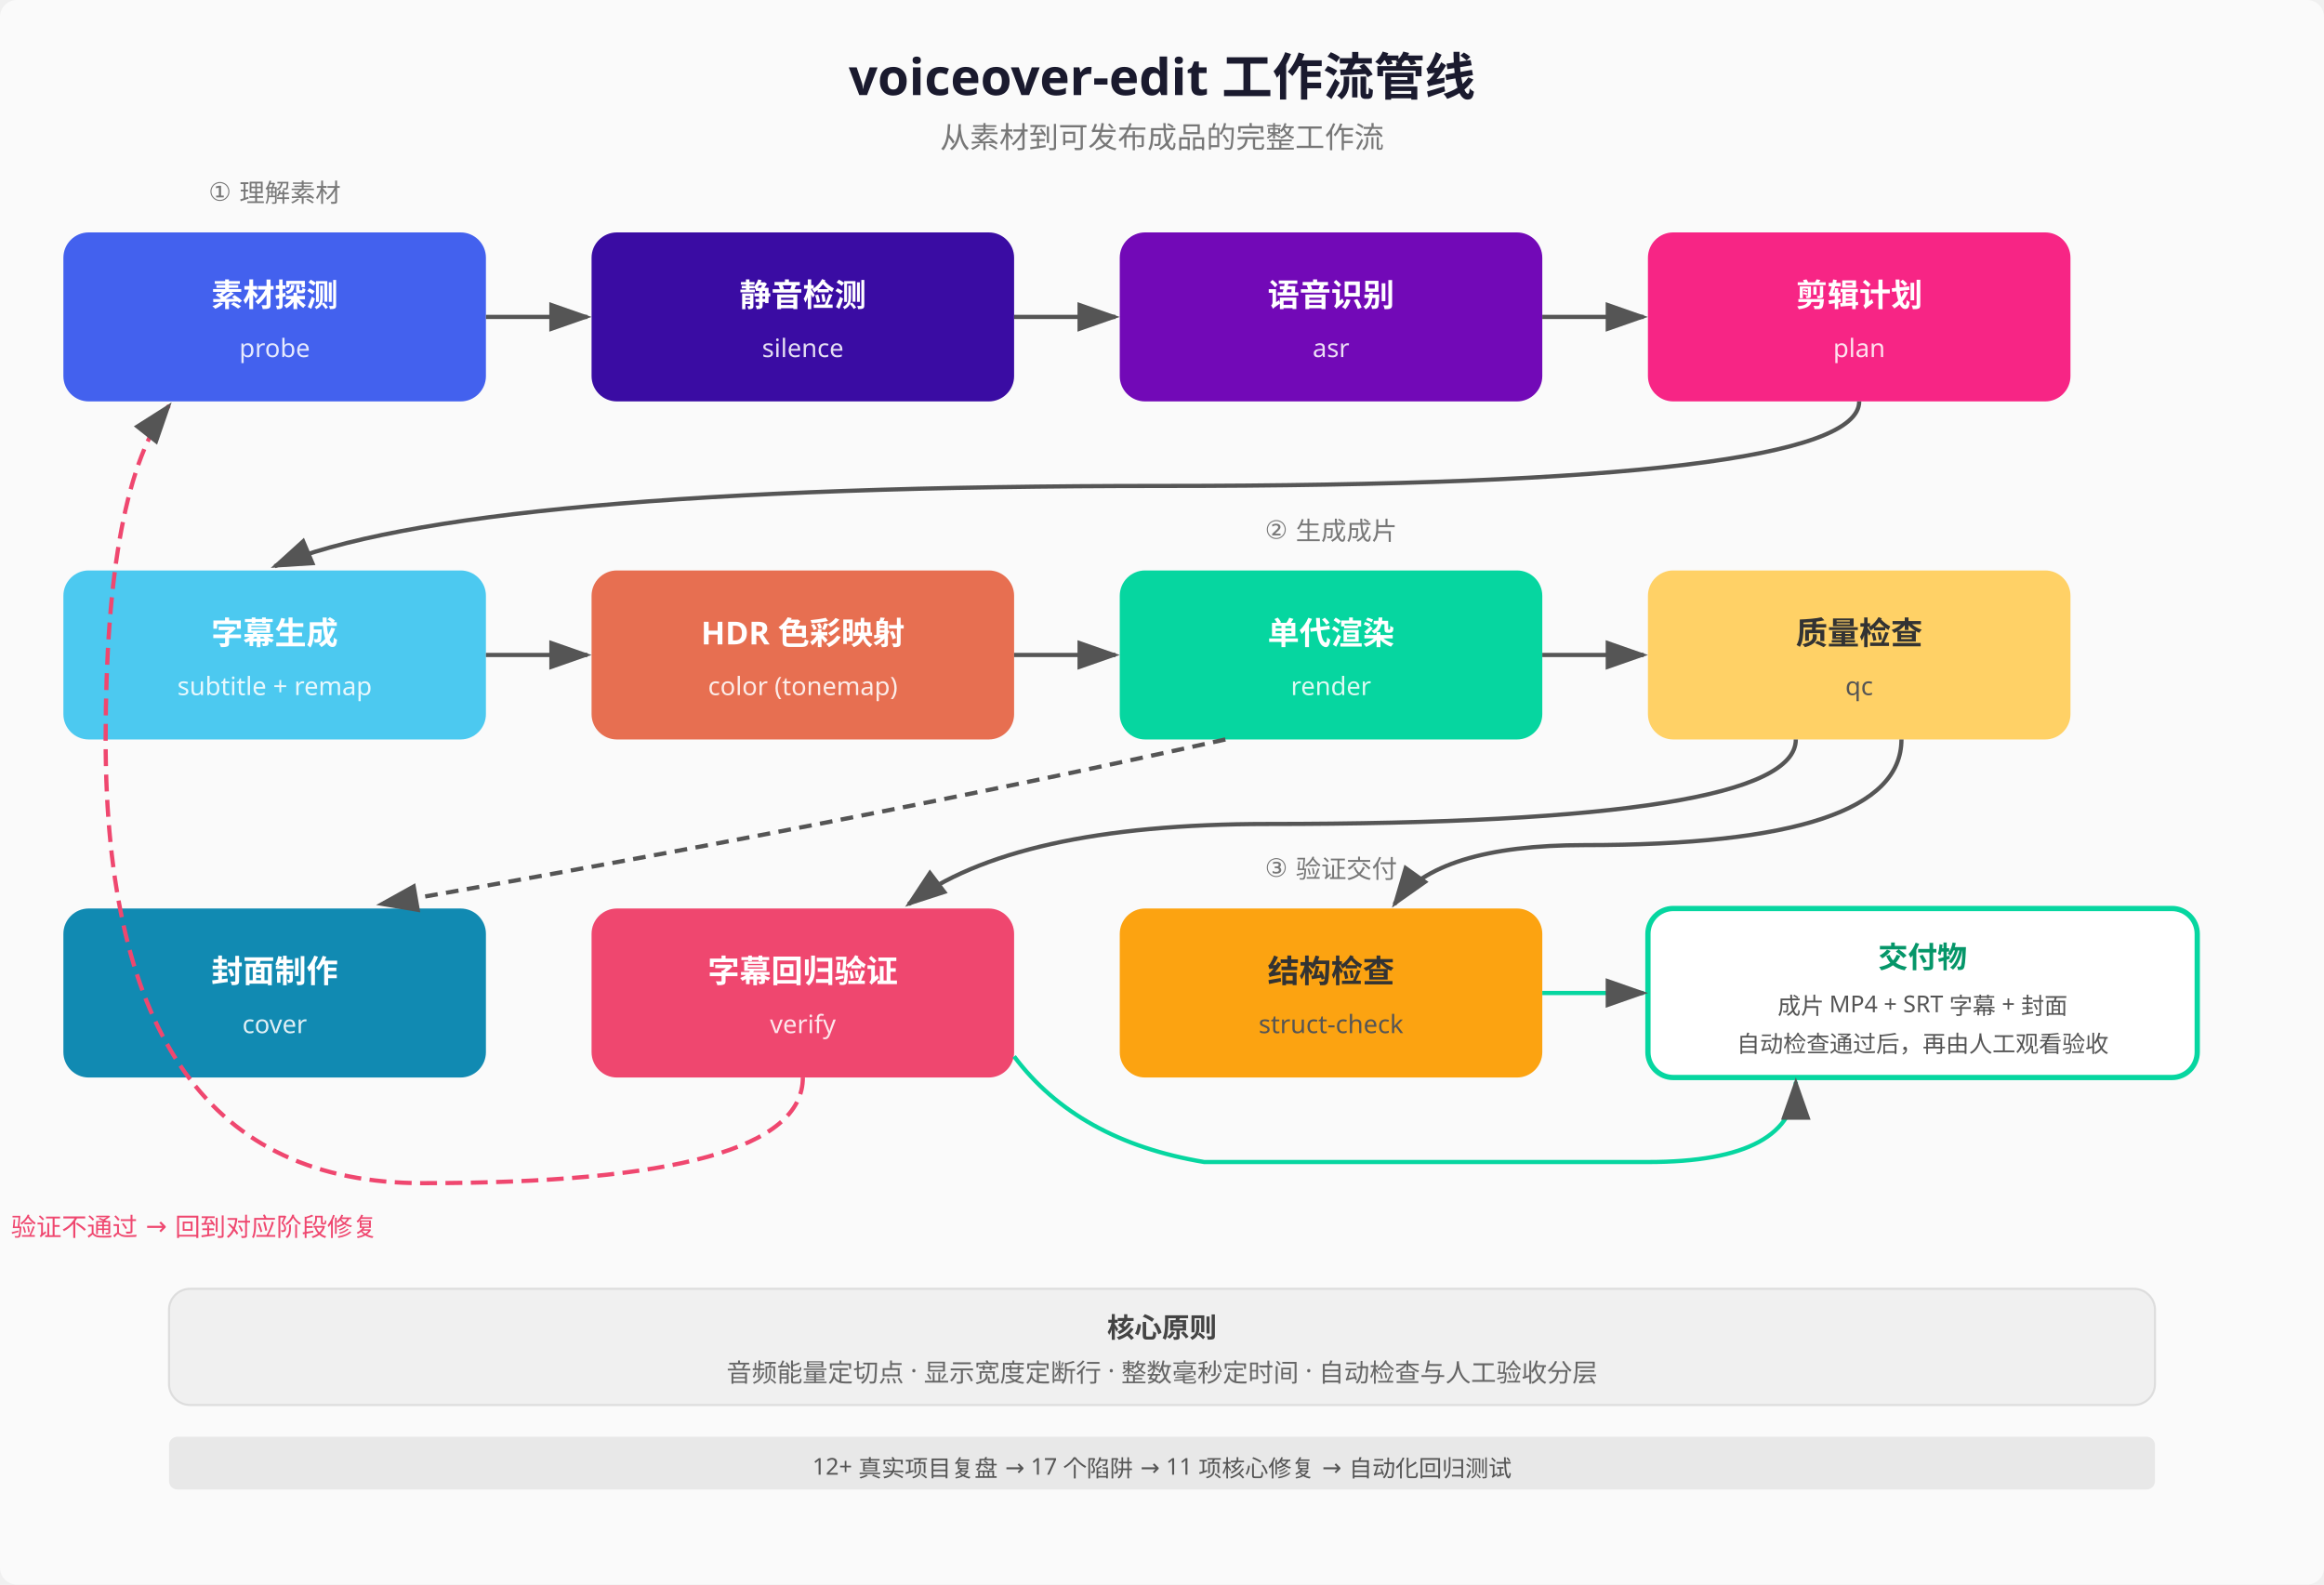
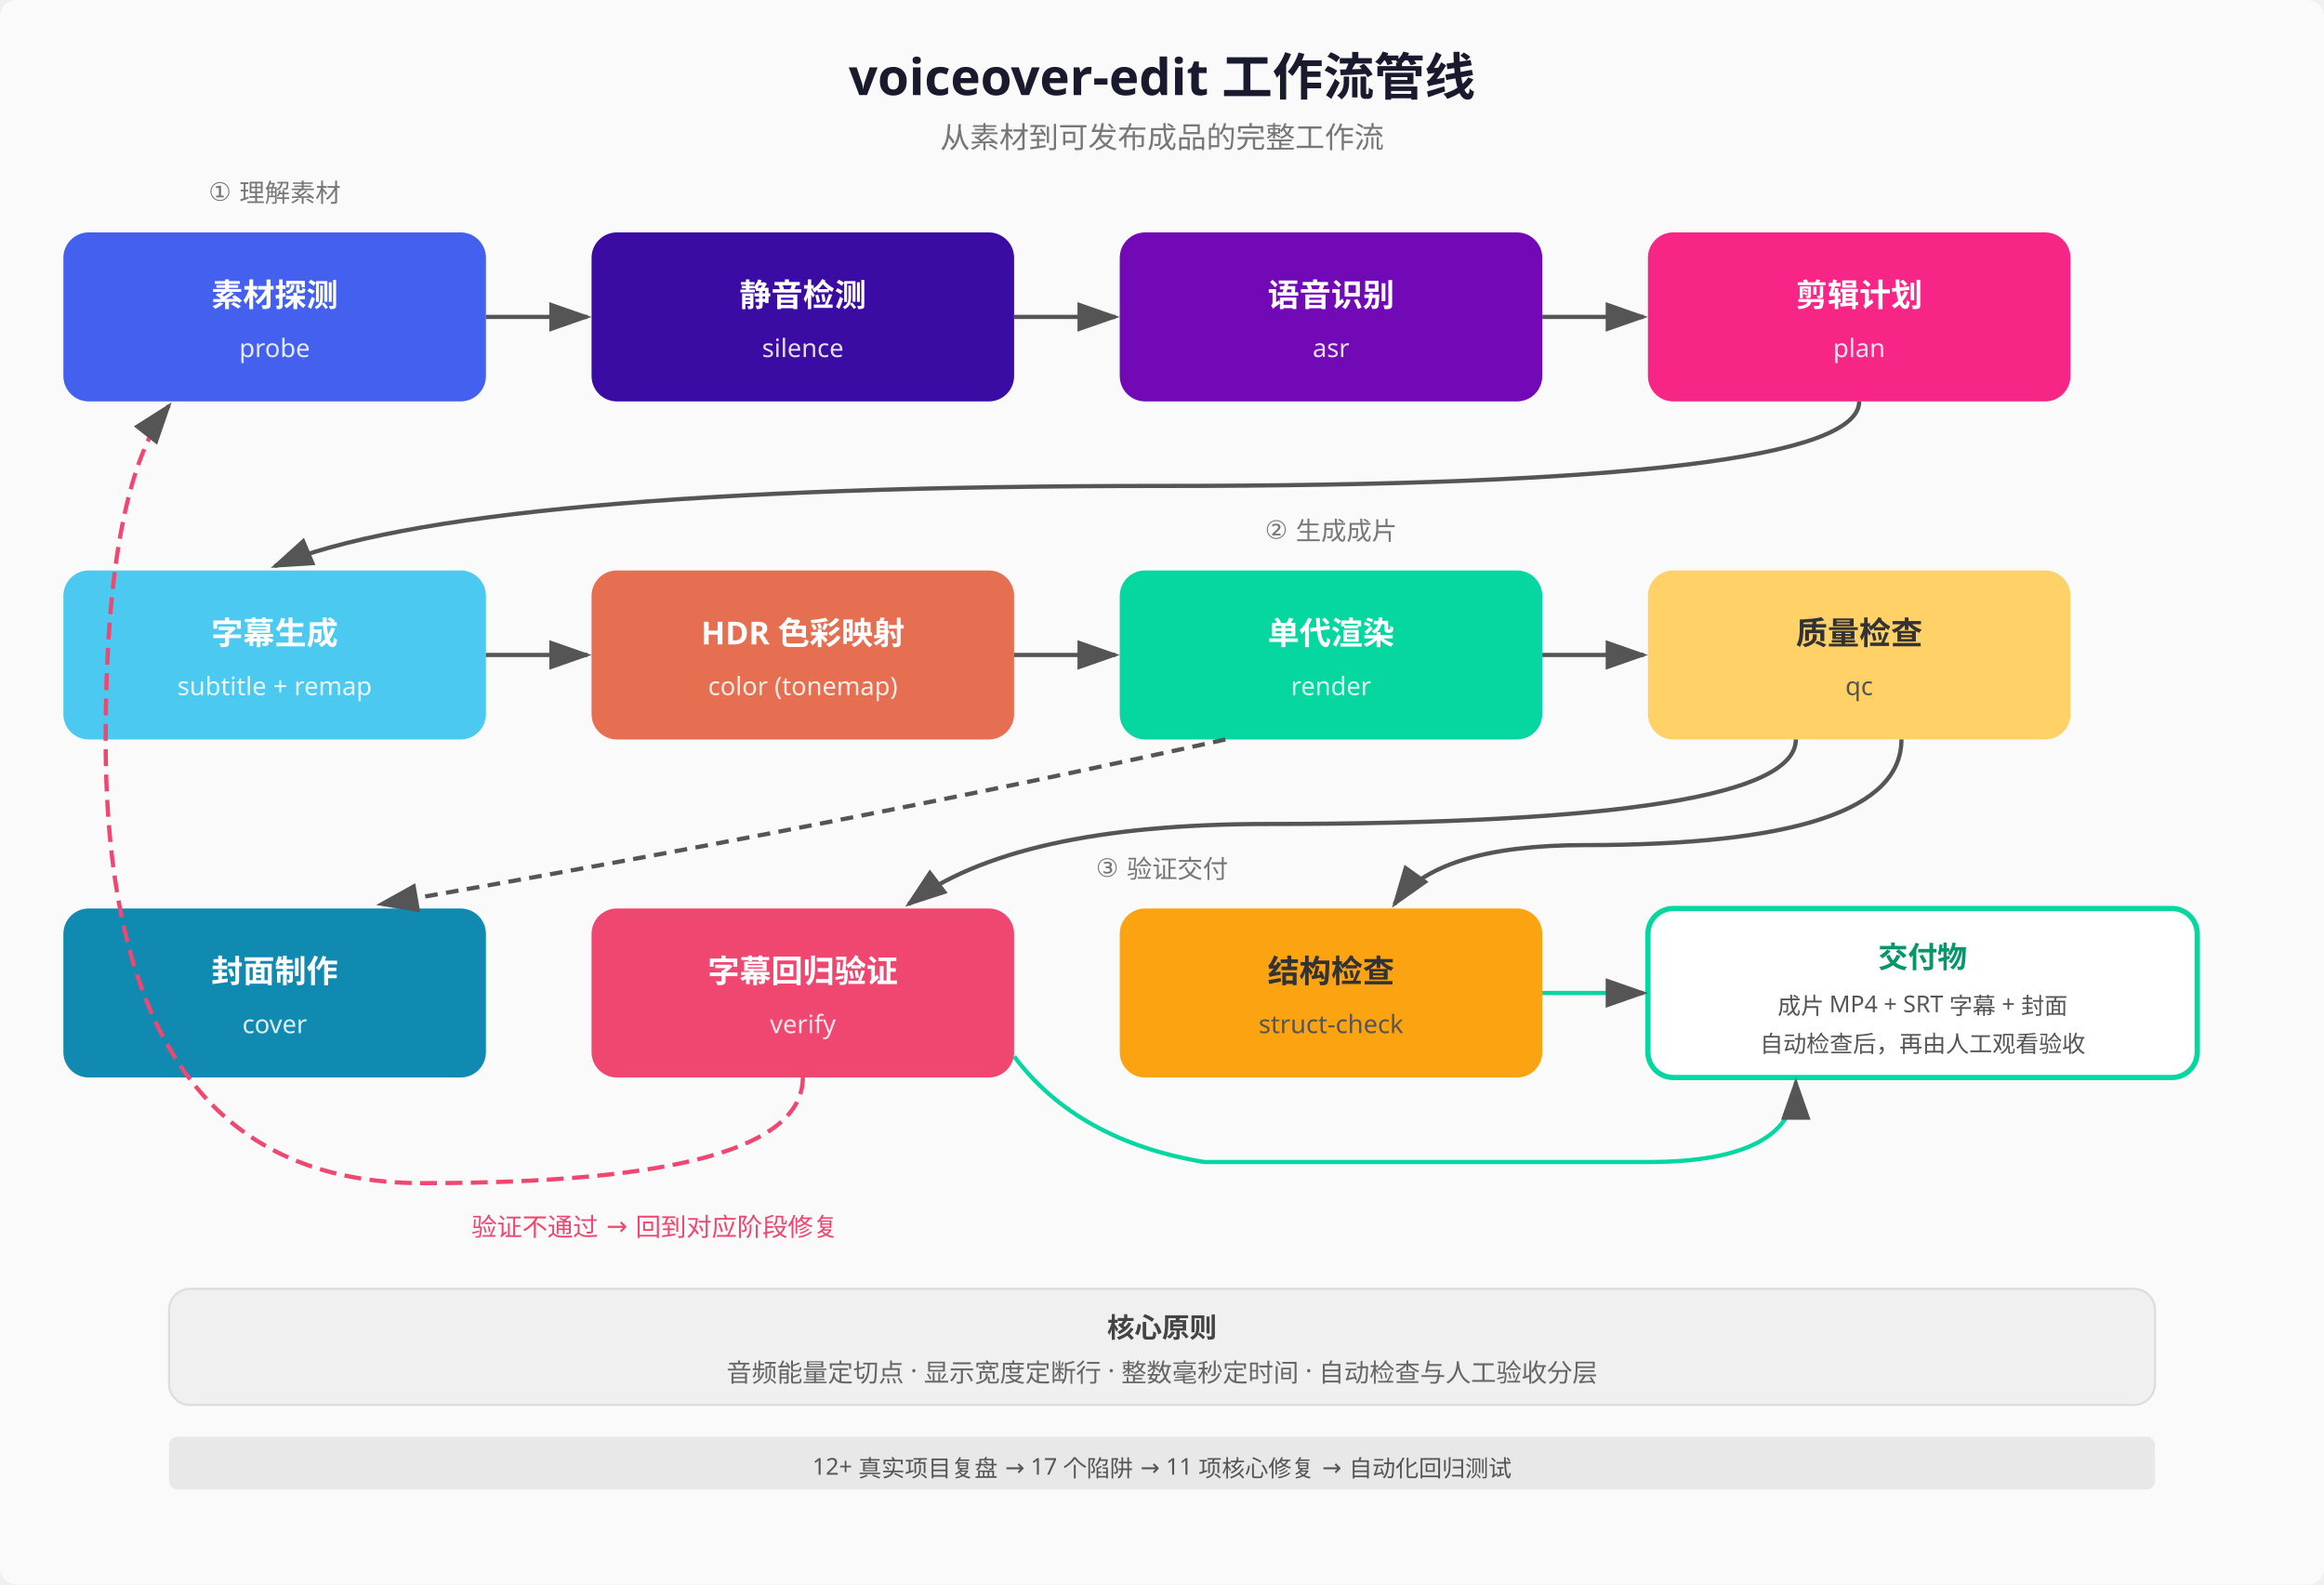
<svg xmlns="http://www.w3.org/2000/svg" viewBox="0 0 1100 750" font-family="Segoe UI,Microsoft YaHei,sans-serif">
  <defs>
    <marker id="arrow" markerWidth="10" markerHeight="7" refX="9" refY="3.5" orient="auto">
      <polygon points="0 0,10 3.5,0 7" fill="#555" />
    </marker>
  </defs>
  <rect width="1100" height="750" fill="#fafafa" rx="8" />
  <text x="550" y="45" text-anchor="middle" font-size="24" fill="#1a1a2e" font-weight="bold">voiceover-edit 工作流管线</text>
  <text x="550" y="70" text-anchor="middle" font-size="14" fill="#777" font-weight="normal">从素材到可发布成品的完整工作流</text>
  <text x="130" y="95" text-anchor="middle" font-size="12" fill="#777" font-weight="normal">① 理解素材</text>
  <text x="630" y="255" text-anchor="middle" font-size="12" fill="#777" font-weight="normal">② 生成成片</text>
-   <text x="630" y="415" text-anchor="middle" font-size="12" fill="#777" font-weight="normal">③ 验证交付</text>
+   <text x="550" y="415" text-anchor="middle" font-size="12" fill="#777" font-weight="normal">③ 验证交付</text>
  <rect x="30" y="110" width="200" height="80" rx="12" fill="#4361ee" />
  <text x="130" y="145" text-anchor="middle" font-size="15" fill="white" font-weight="bold">素材探测</text>
  <text x="130" y="169" text-anchor="middle" font-size="12" fill="#ffffffdd" font-weight="normal">probe</text>
  <rect x="280" y="110" width="200" height="80" rx="12" fill="#3a0ca3" />
  <text x="380" y="145" text-anchor="middle" font-size="15" fill="white" font-weight="bold">静音检测</text>
  <text x="380" y="169" text-anchor="middle" font-size="12" fill="#ffffffdd" font-weight="normal">silence</text>
  <rect x="530" y="110" width="200" height="80" rx="12" fill="#7209b7" />
  <text x="630" y="145" text-anchor="middle" font-size="15" fill="white" font-weight="bold">语音识别</text>
  <text x="630" y="169" text-anchor="middle" font-size="12" fill="#ffffffdd" font-weight="normal">asr</text>
  <rect x="780" y="110" width="200" height="80" rx="12" fill="#f72585" />
  <text x="880" y="145" text-anchor="middle" font-size="15" fill="white" font-weight="bold">剪辑计划</text>
  <text x="880" y="169" text-anchor="middle" font-size="12" fill="#ffffffdd" font-weight="normal">plan</text>
  <rect x="30" y="270" width="200" height="80" rx="12" fill="#4cc9f0" />
  <text x="130" y="305" text-anchor="middle" font-size="15" fill="white" font-weight="bold">字幕生成</text>
  <text x="130" y="329" text-anchor="middle" font-size="12" fill="#ffffffdd" font-weight="normal">subtitle + remap</text>
  <rect x="280" y="270" width="200" height="80" rx="12" fill="#e76f51" />
  <text x="380" y="305" text-anchor="middle" font-size="15" fill="white" font-weight="bold">HDR 色彩映射</text>
  <text x="380" y="329" text-anchor="middle" font-size="12" fill="#ffffffdd" font-weight="normal">color (tonemap)</text>
  <rect x="530" y="270" width="200" height="80" rx="12" fill="#06d6a0" />
  <text x="630" y="305" text-anchor="middle" font-size="15" fill="white" font-weight="bold">单代渲染</text>
  <text x="630" y="329" text-anchor="middle" font-size="12" fill="#ffffffdd" font-weight="normal">render</text>
  <rect x="780" y="270" width="200" height="80" rx="12" fill="#ffd166" />
  <text x="880" y="305" text-anchor="middle" font-size="15" fill="#333" font-weight="bold">质量检查</text>
  <text x="880" y="329" text-anchor="middle" font-size="12" fill="#555" font-weight="normal">qc</text>
  <rect x="30" y="430" width="200" height="80" rx="12" fill="#118ab2" />
  <text x="130" y="465" text-anchor="middle" font-size="15" fill="white" font-weight="bold">封面制作</text>
  <text x="130" y="489" text-anchor="middle" font-size="12" fill="#ffffffdd" font-weight="normal">cover</text>
  <rect x="280" y="430" width="200" height="80" rx="12" fill="#ef476f" />
  <text x="380" y="465" text-anchor="middle" font-size="15" fill="white" font-weight="bold">字幕回归验证</text>
  <text x="380" y="489" text-anchor="middle" font-size="12" fill="#ffffffdd" font-weight="normal">verify</text>
  <rect x="530" y="430" width="200" height="80" rx="12" fill="#fca311" />
  <text x="630" y="465" text-anchor="middle" font-size="15" fill="#333" font-weight="bold">结构检查</text>
  <text x="630" y="489" text-anchor="middle" font-size="12" fill="#555" font-weight="normal">struct-check</text>
  <g stroke="#555" stroke-width="2" fill="none" marker-end="url(#arrow)">
    <line x1="230" y1="150" x2="278" y2="150" />
  </g>
  <g stroke="#555" stroke-width="2" fill="none" marker-end="url(#arrow)">
    <line x1="480" y1="150" x2="528" y2="150" />
  </g>
  <g stroke="#555" stroke-width="2" fill="none" marker-end="url(#arrow)">
    <line x1="730" y1="150" x2="778" y2="150" />
  </g>
  <g stroke="#555" stroke-width="2" fill="none" marker-end="url(#arrow)">
    <path d="M 880 190 Q 880 230 550 230 Q 220 230 130 268" />
  </g>
  <g stroke="#555" stroke-width="2" fill="none" marker-end="url(#arrow)">
    <line x1="230" y1="310" x2="278" y2="310" />
  </g>
  <g stroke="#555" stroke-width="2" fill="none" marker-end="url(#arrow)">
    <line x1="480" y1="310" x2="528" y2="310" />
  </g>
  <g stroke="#555" stroke-width="2" fill="none" marker-end="url(#arrow)">
    <line x1="730" y1="310" x2="778" y2="310" />
  </g>
  <g stroke="#555" stroke-width="2" fill="none" marker-end="url(#arrow)">
    <path d="M 850 350 Q 850 390 600 390 Q 480 390 430 428" />
  </g>
  <g stroke="#555" stroke-width="2" fill="none" marker-end="url(#arrow)">
    <path d="M 900 350 Q 900 400 750 400 Q 680 400 660 428" />
  </g>
  <g stroke="#555" stroke-width="2" fill="none" marker-end="url(#arrow)">
    <path d="M 580 350 Q 400 390 180 428" stroke-dasharray="6,4" />
  </g>
  <path d="M 380 510 Q 380 560 200 560 Q 50 560 50 350 Q 50 230 80 192" stroke="#ef476f" stroke-width="2" fill="none" marker-end="url(#arrow)" stroke-dasharray="8,4" />
-   <text x="92" y="585" text-anchor="middle" font-size="12" fill="#ef476f" font-weight="normal">验证不通过 → 回到对应阶段修复</text>
+   <text x="310" y="585" text-anchor="middle" font-size="12" fill="#ef476f" font-weight="normal">验证不通过 → 回到对应阶段修复</text>
  <rect x="780" y="430" width="260" height="80" rx="12" fill="white" stroke="#06d6a0" stroke-width="2.5" />
  <text x="910" y="458" text-anchor="middle" font-size="14" fill="#059669" font-weight="bold">交付物</text>
  <text x="910" y="480" text-anchor="middle" font-size="11" fill="#555" font-weight="normal">成片 MP4 + SRT 字幕 + 封面</text>
-   <text x="910" y="498" text-anchor="middle" font-size="11" fill="#555" font-weight="normal">自动检查通过后，再由人工观看验收</text>
+   <text x="910" y="498" text-anchor="middle" font-size="11" fill="#555" font-weight="normal">自动检查后，再由人工观看验收</text>
  <line x1="730" y1="470" x2="778" y2="470" stroke="#06d6a0" stroke-width="2" marker-end="url(#arrow)" />
  <path d="M 480 500 Q 510 540 570 550 L 780 550 Q 850 550 850 512" stroke="#06d6a0" stroke-width="2" fill="none" marker-end="url(#arrow)" />
  <rect x="80" y="610" width="940" height="55" rx="10" fill="#f0f0f0" stroke="#ddd" />
  <text x="550" y="633" text-anchor="middle" font-size="13" fill="#444" font-weight="bold">核心原则</text>
  <text x="550" y="654" text-anchor="middle" font-size="12" fill="#666" font-weight="normal">音频能量定切点 · 显示宽度定断行 · 整数毫秒定时间 · 自动检查与人工验收分层</text>
  <rect x="80" y="680" width="940" height="25" rx="4" fill="#e8e8e8" />
  <text x="550" y="698" text-anchor="middle" font-size="11" fill="#555" font-weight="normal">12+ 真实项目复盘 → 17 个陷阱 → 11 项核心修复 → 自动化回归测试</text>
</svg>
